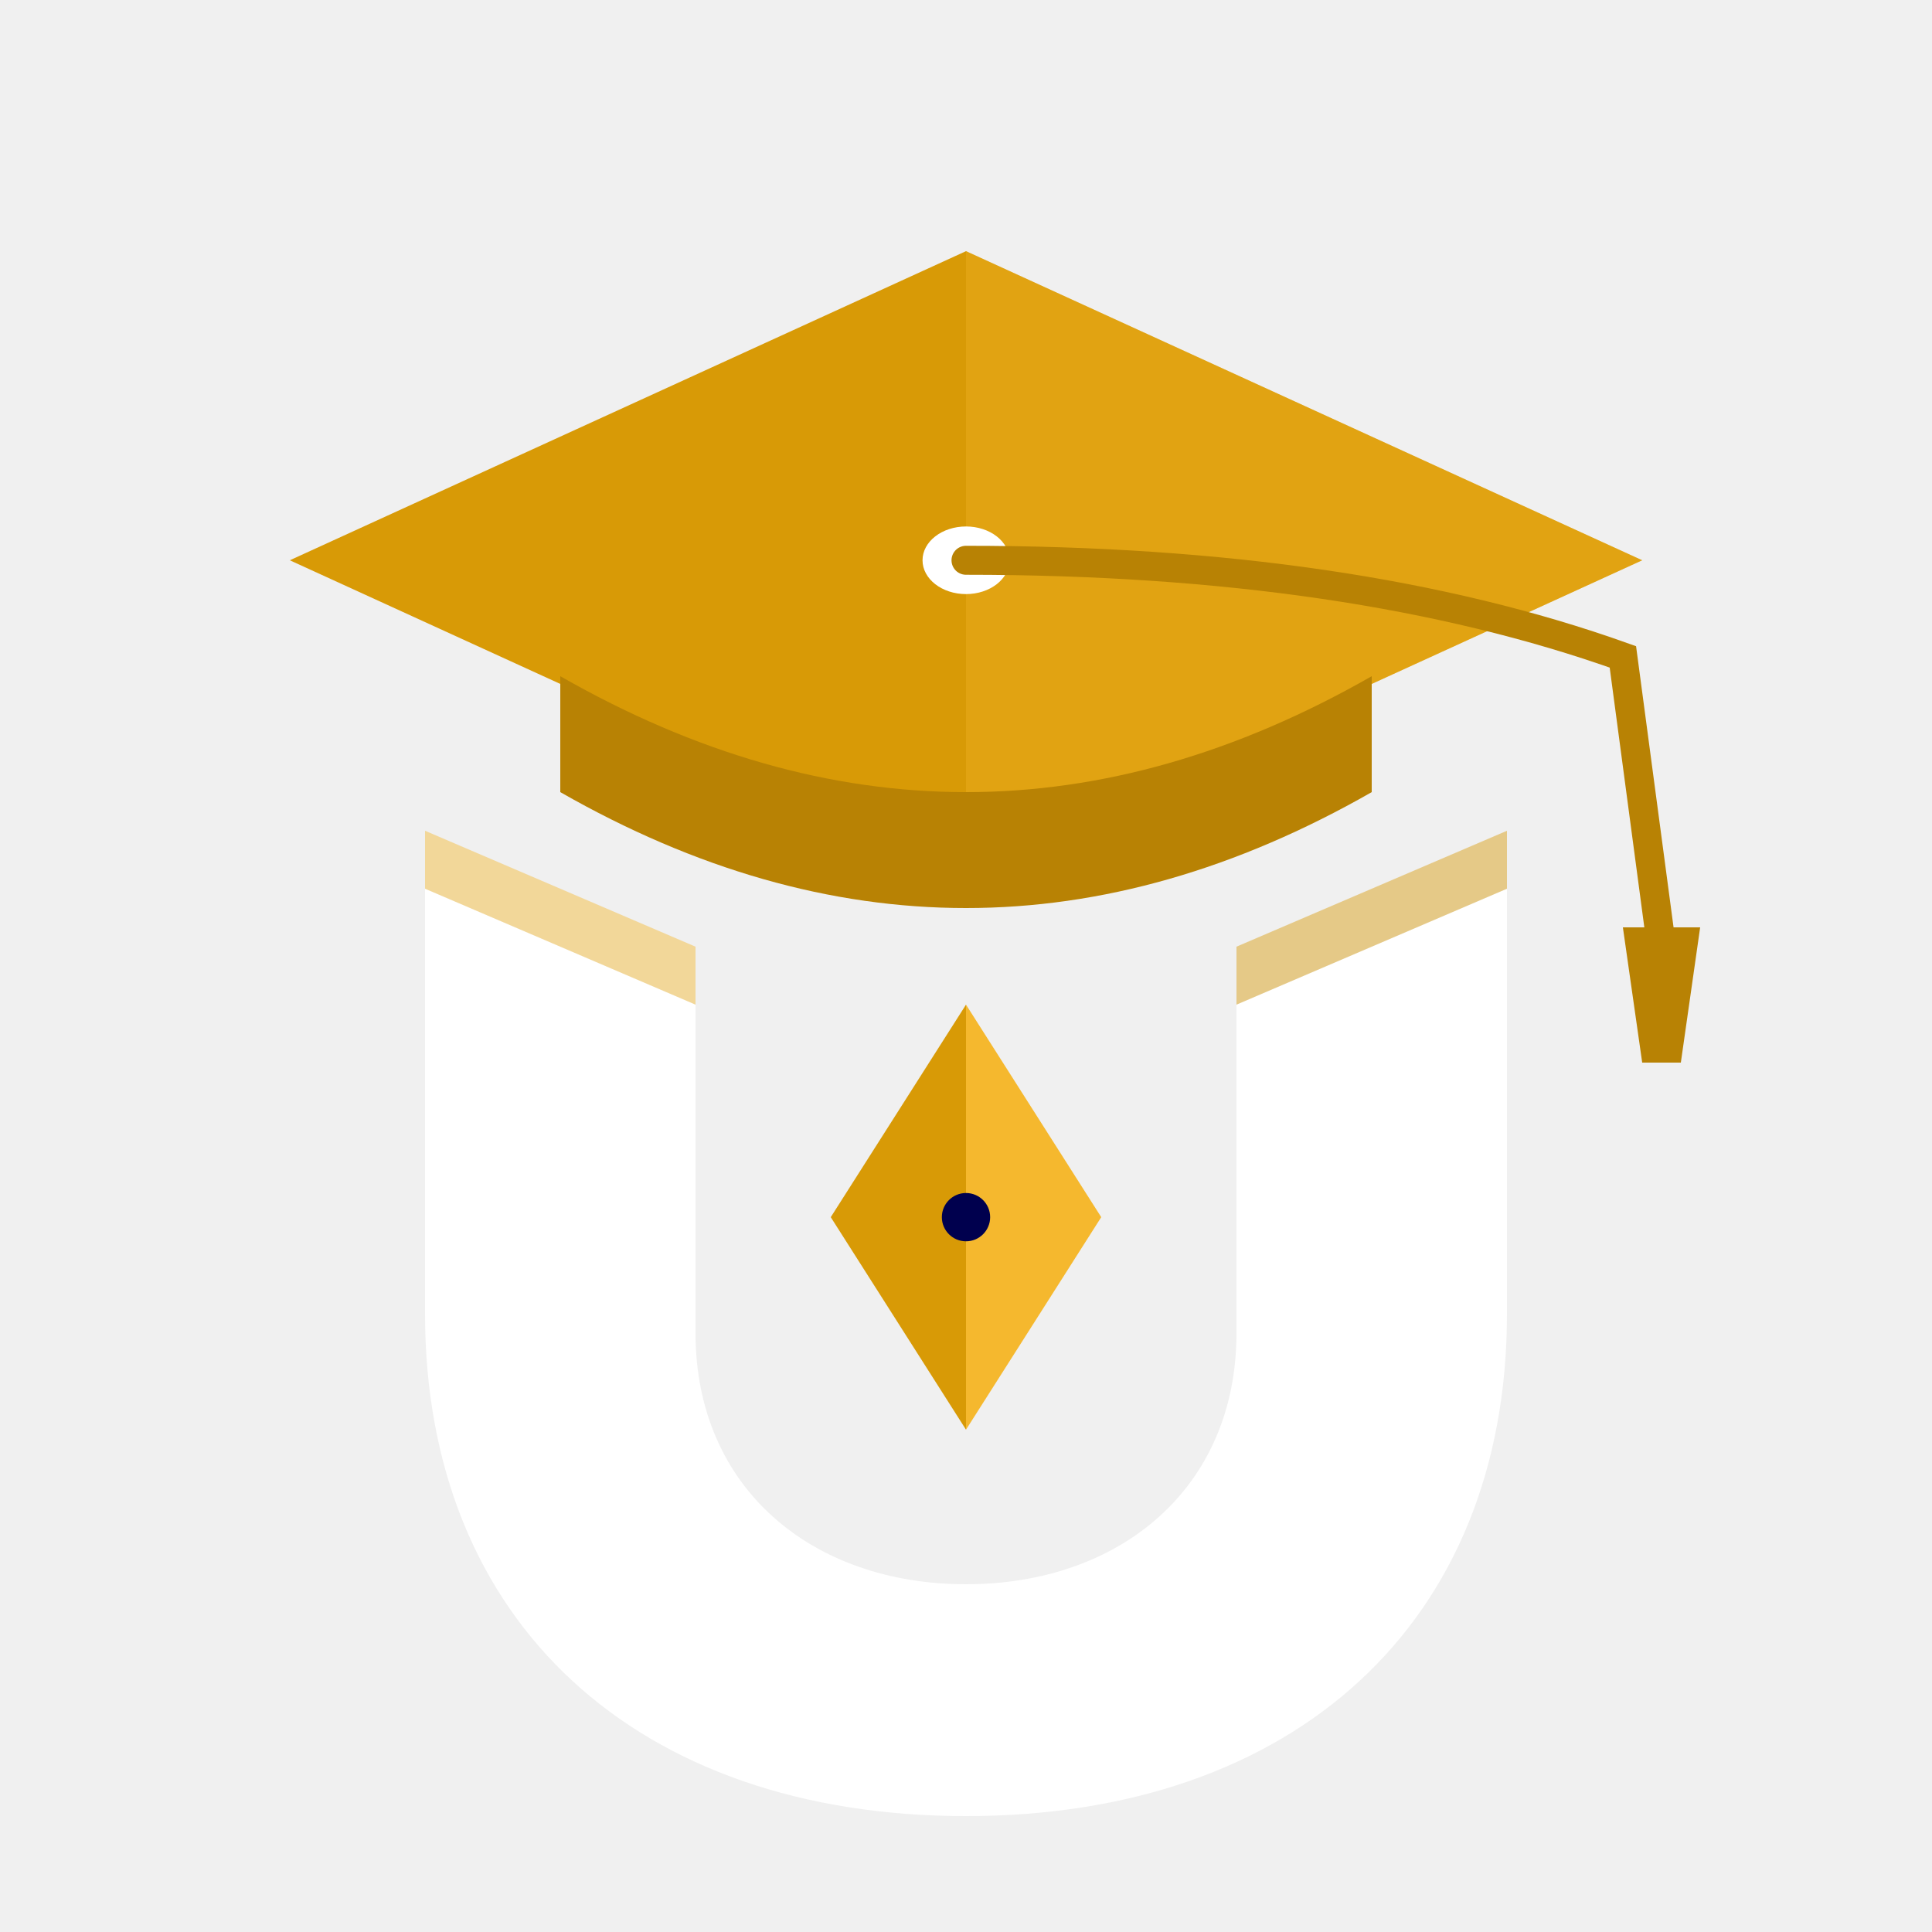
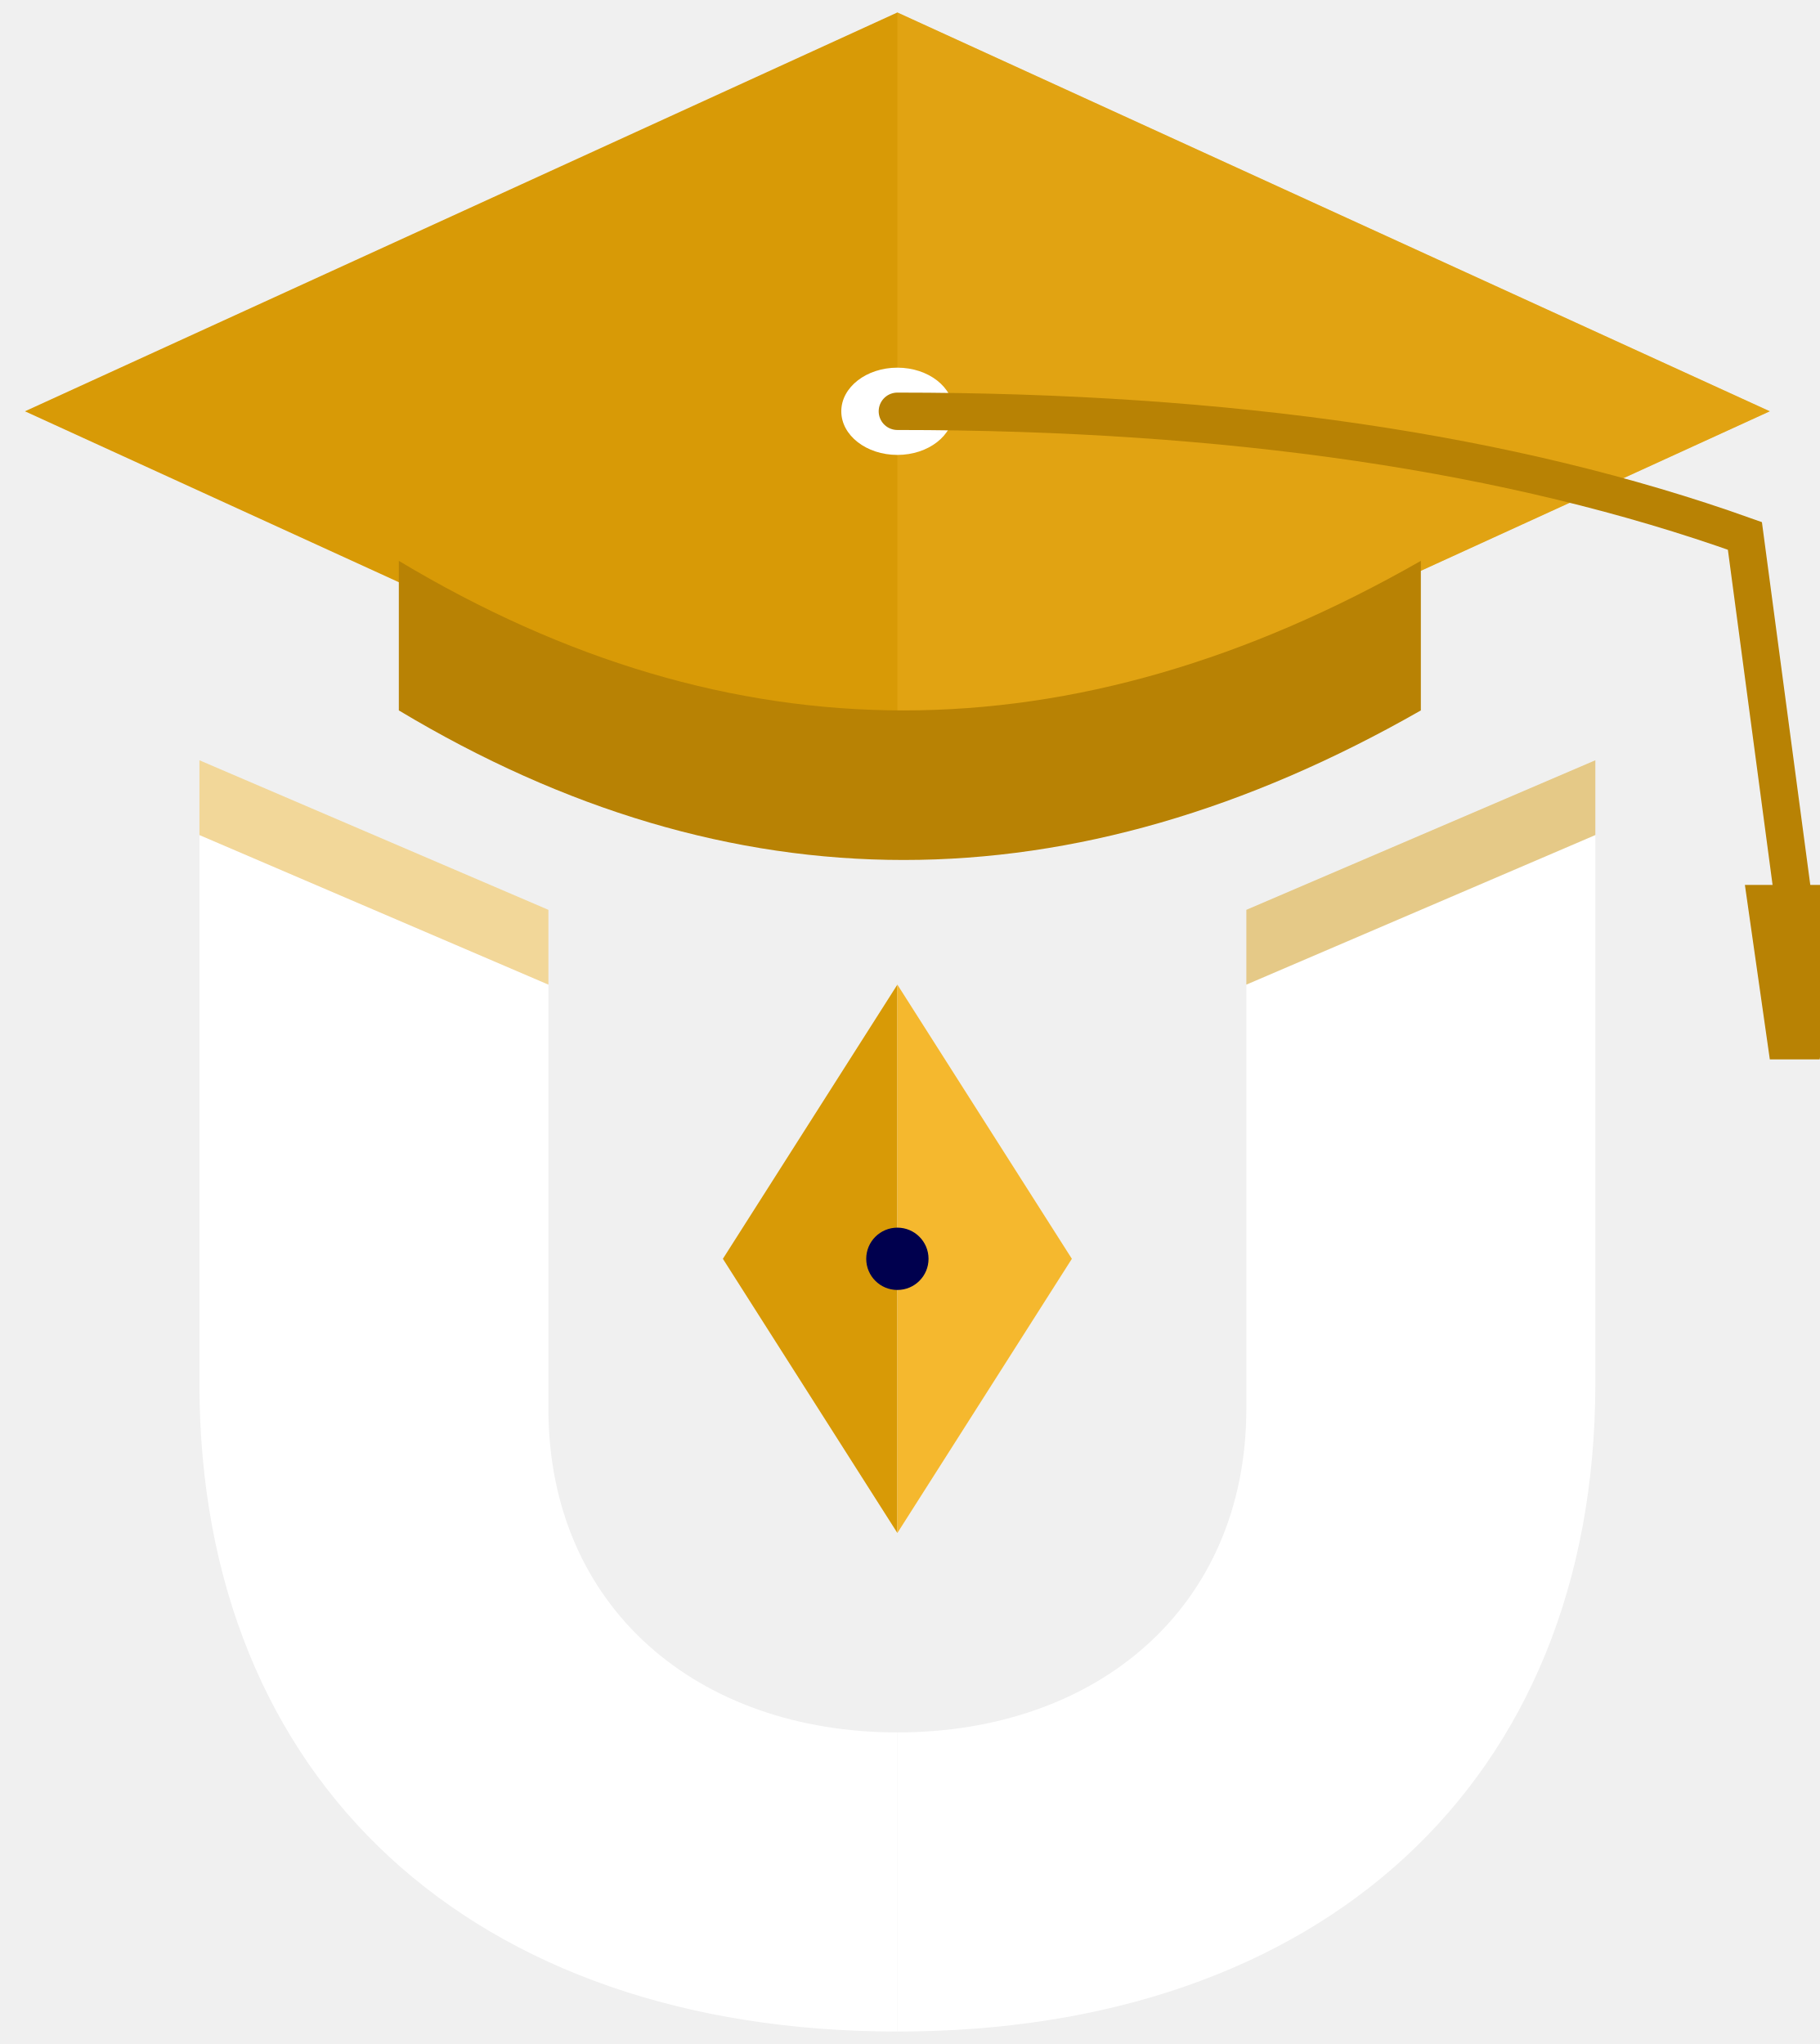
- <svg xmlns="http://www.w3.org/2000/svg" viewBox="0 0 200 200" width="100%" height="100%" fill="none">
-   <g id="unistudy-icon">
-     <g id="mortarboard">
-       <polygon points="100,26 170,58 100,90 30,58" fill="#D89A06" />
-       <polygon points="100,26 170,58 100,90 100,26" fill="#F5B82E" opacity="0.3" />
-       <path d="M 58,70 Q 100,94 142,70 L 142,82 Q 100,106 58,82 Z" fill="#B88204" />
-       <ellipse cx="100" cy="58" rx="4.5" ry="3.5" fill="#FFFFFF" />
-       <path d="M 100,58 Q 140,58 168,68 L 172,98" stroke="#B88204" stroke-width="3" stroke-linecap="round" fill="none" />
-       <polygon points="168,96 176,96 174,110 170,110" fill="#B88204" />
-     </g>
-     <g id="u-monolith">
-       <path d="M 44,92                 L 72,104                 L 72,138                 C 72,154 84,164 100,164                 L 100,188                 C 66,188 44,168 44,136                 Z" fill="#FFFFFF" />
-       <path d="M 156,92                 L 128,104                 L 128,138                 C 128,154 116,164 100,164                 L 100,188                 C 134,188 156,168 156,136                 Z" fill="#FFFFFF" />
-       <polygon points="44,92 72,104 72,98 44,86" fill="#F5B82E" opacity="0.45" />
-       <polygon points="156,92 128,104 128,98 156,86" fill="#D89A06" opacity="0.45" />
-     </g>
-     <g id="academic-beacon">
-       <polygon points="100,104 86,126 100,148 100,104" fill="#D89A06" />
-       <polygon points="100,104 114,126 100,148 100,104" fill="#F5B82E" />
-       <circle cx="100" cy="126" r="2.5" fill="#00004E" />
-     </g>
+ <svg xmlns="http://www.w3.org/2000/svg" viewBox="0 0 146 164" width="100%" height="100%" fill="none">
+   <g id="mortarboard">
+     <polygon points="72,1 142,33 72,65 2,33" fill="#D89A06" />
+     <polygon points="72,1 142,33 72,65 72,1" fill="#F5B82E" opacity="0.3" />
+     <path d="M 32,45 Q 72,69 114,45 L 114,57 Q 72,81 32,57 Z" fill="#B88204" />
+     <ellipse cx="72" cy="33" rx="4.5" ry="3.5" fill="#FFFFFF" />
+     <path d="M 72,33 Q 112,33 140,43 L 144,73" stroke="#B88204" stroke-width="3" stroke-linecap="round" fill="none" />
+     <polygon points="140,71 148,71 146,85 142,85" fill="#B88204" />
+   </g>
+   <g id="u-monolith">
+     <path d="M 16,67 L 44,79 L 44,113 C 44,129 56,139 72,139 L 72,163 C 38,163 16,143 16,111 Z" fill="#FFFFFF" />
+     <path d="M 128,67 L 100,79 L 100,113 C 100,129 88,139 72,139 L 72,163 C 106,163 128,143 128,111 Z" fill="#FFFFFF" />
+     <polygon points="16,67 44,79 44,73 16,61" fill="#F5B82E" opacity="0.45" />
+     <polygon points="128,67 100,79 100,73 128,61" fill="#D89A06" opacity="0.45" />
+   </g>
+   <g id="academic-beacon">
+     <polygon points="72,79 58,101 72,123 72,79" fill="#D89A06" />
+     <polygon points="72,79 86,101 72,123 72,79" fill="#F5B82E" />
+     <circle cx="72" cy="101" r="2.5" fill="#00004E" />
  </g>
</svg>
